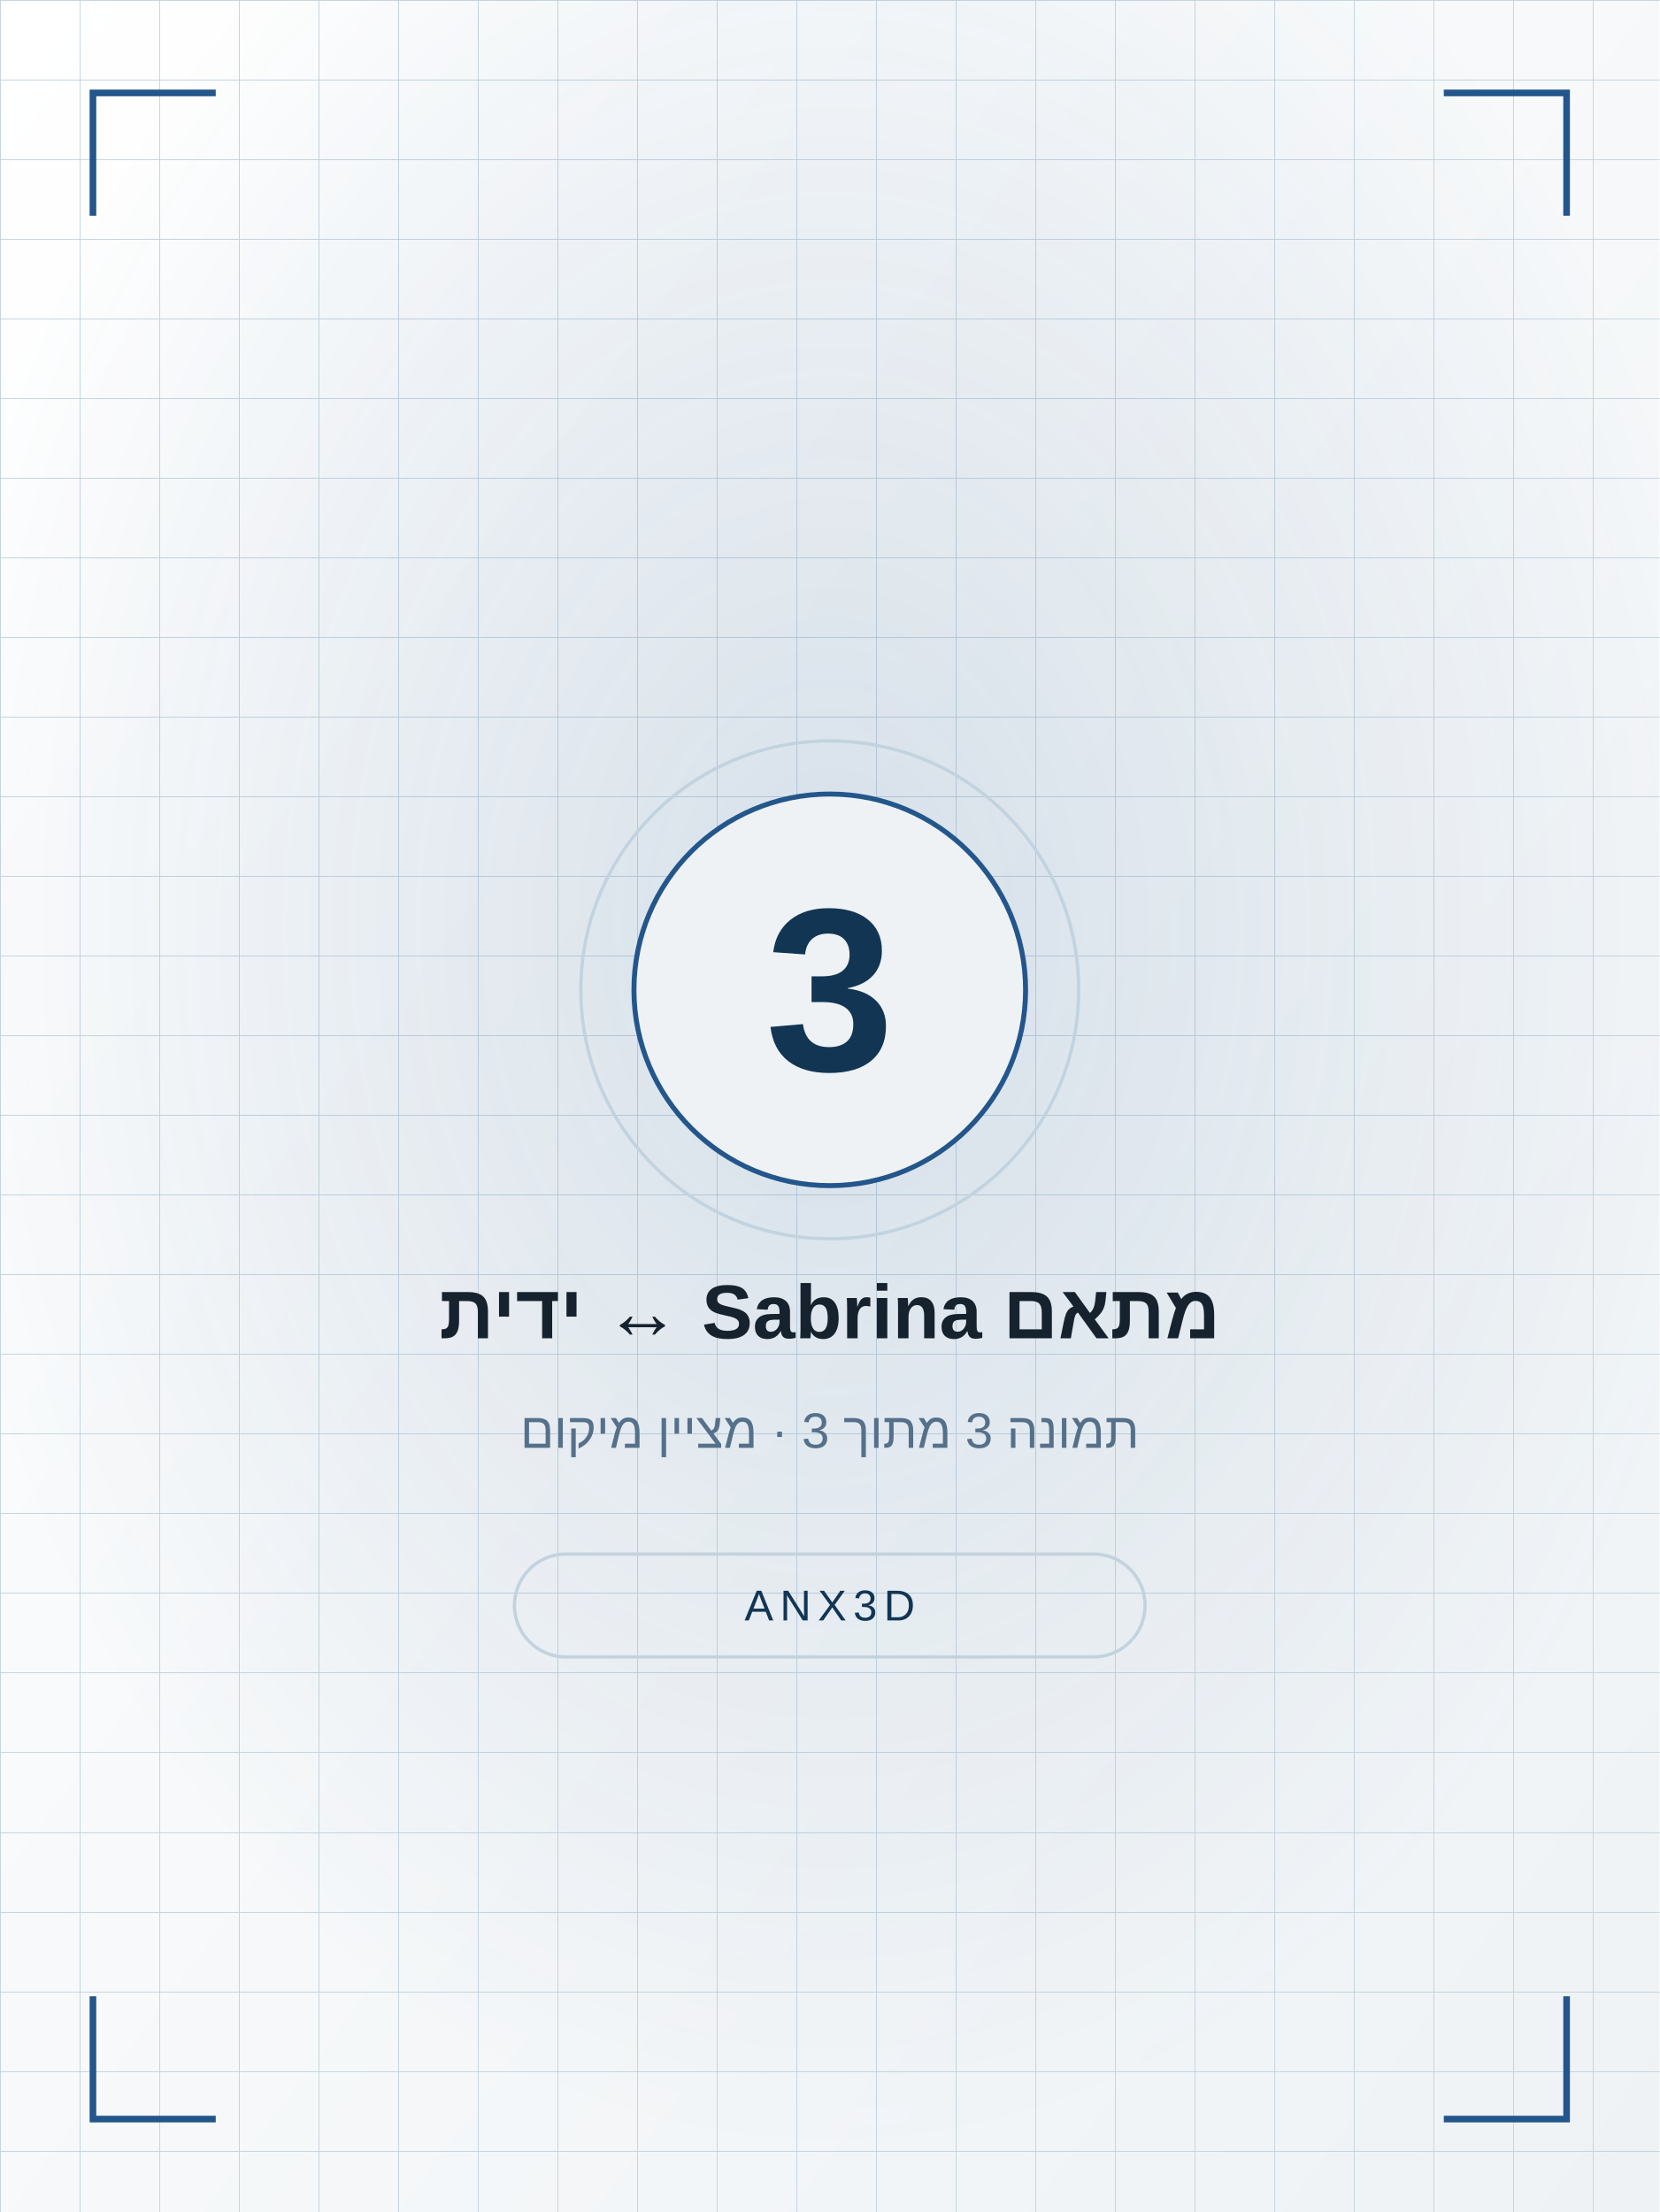
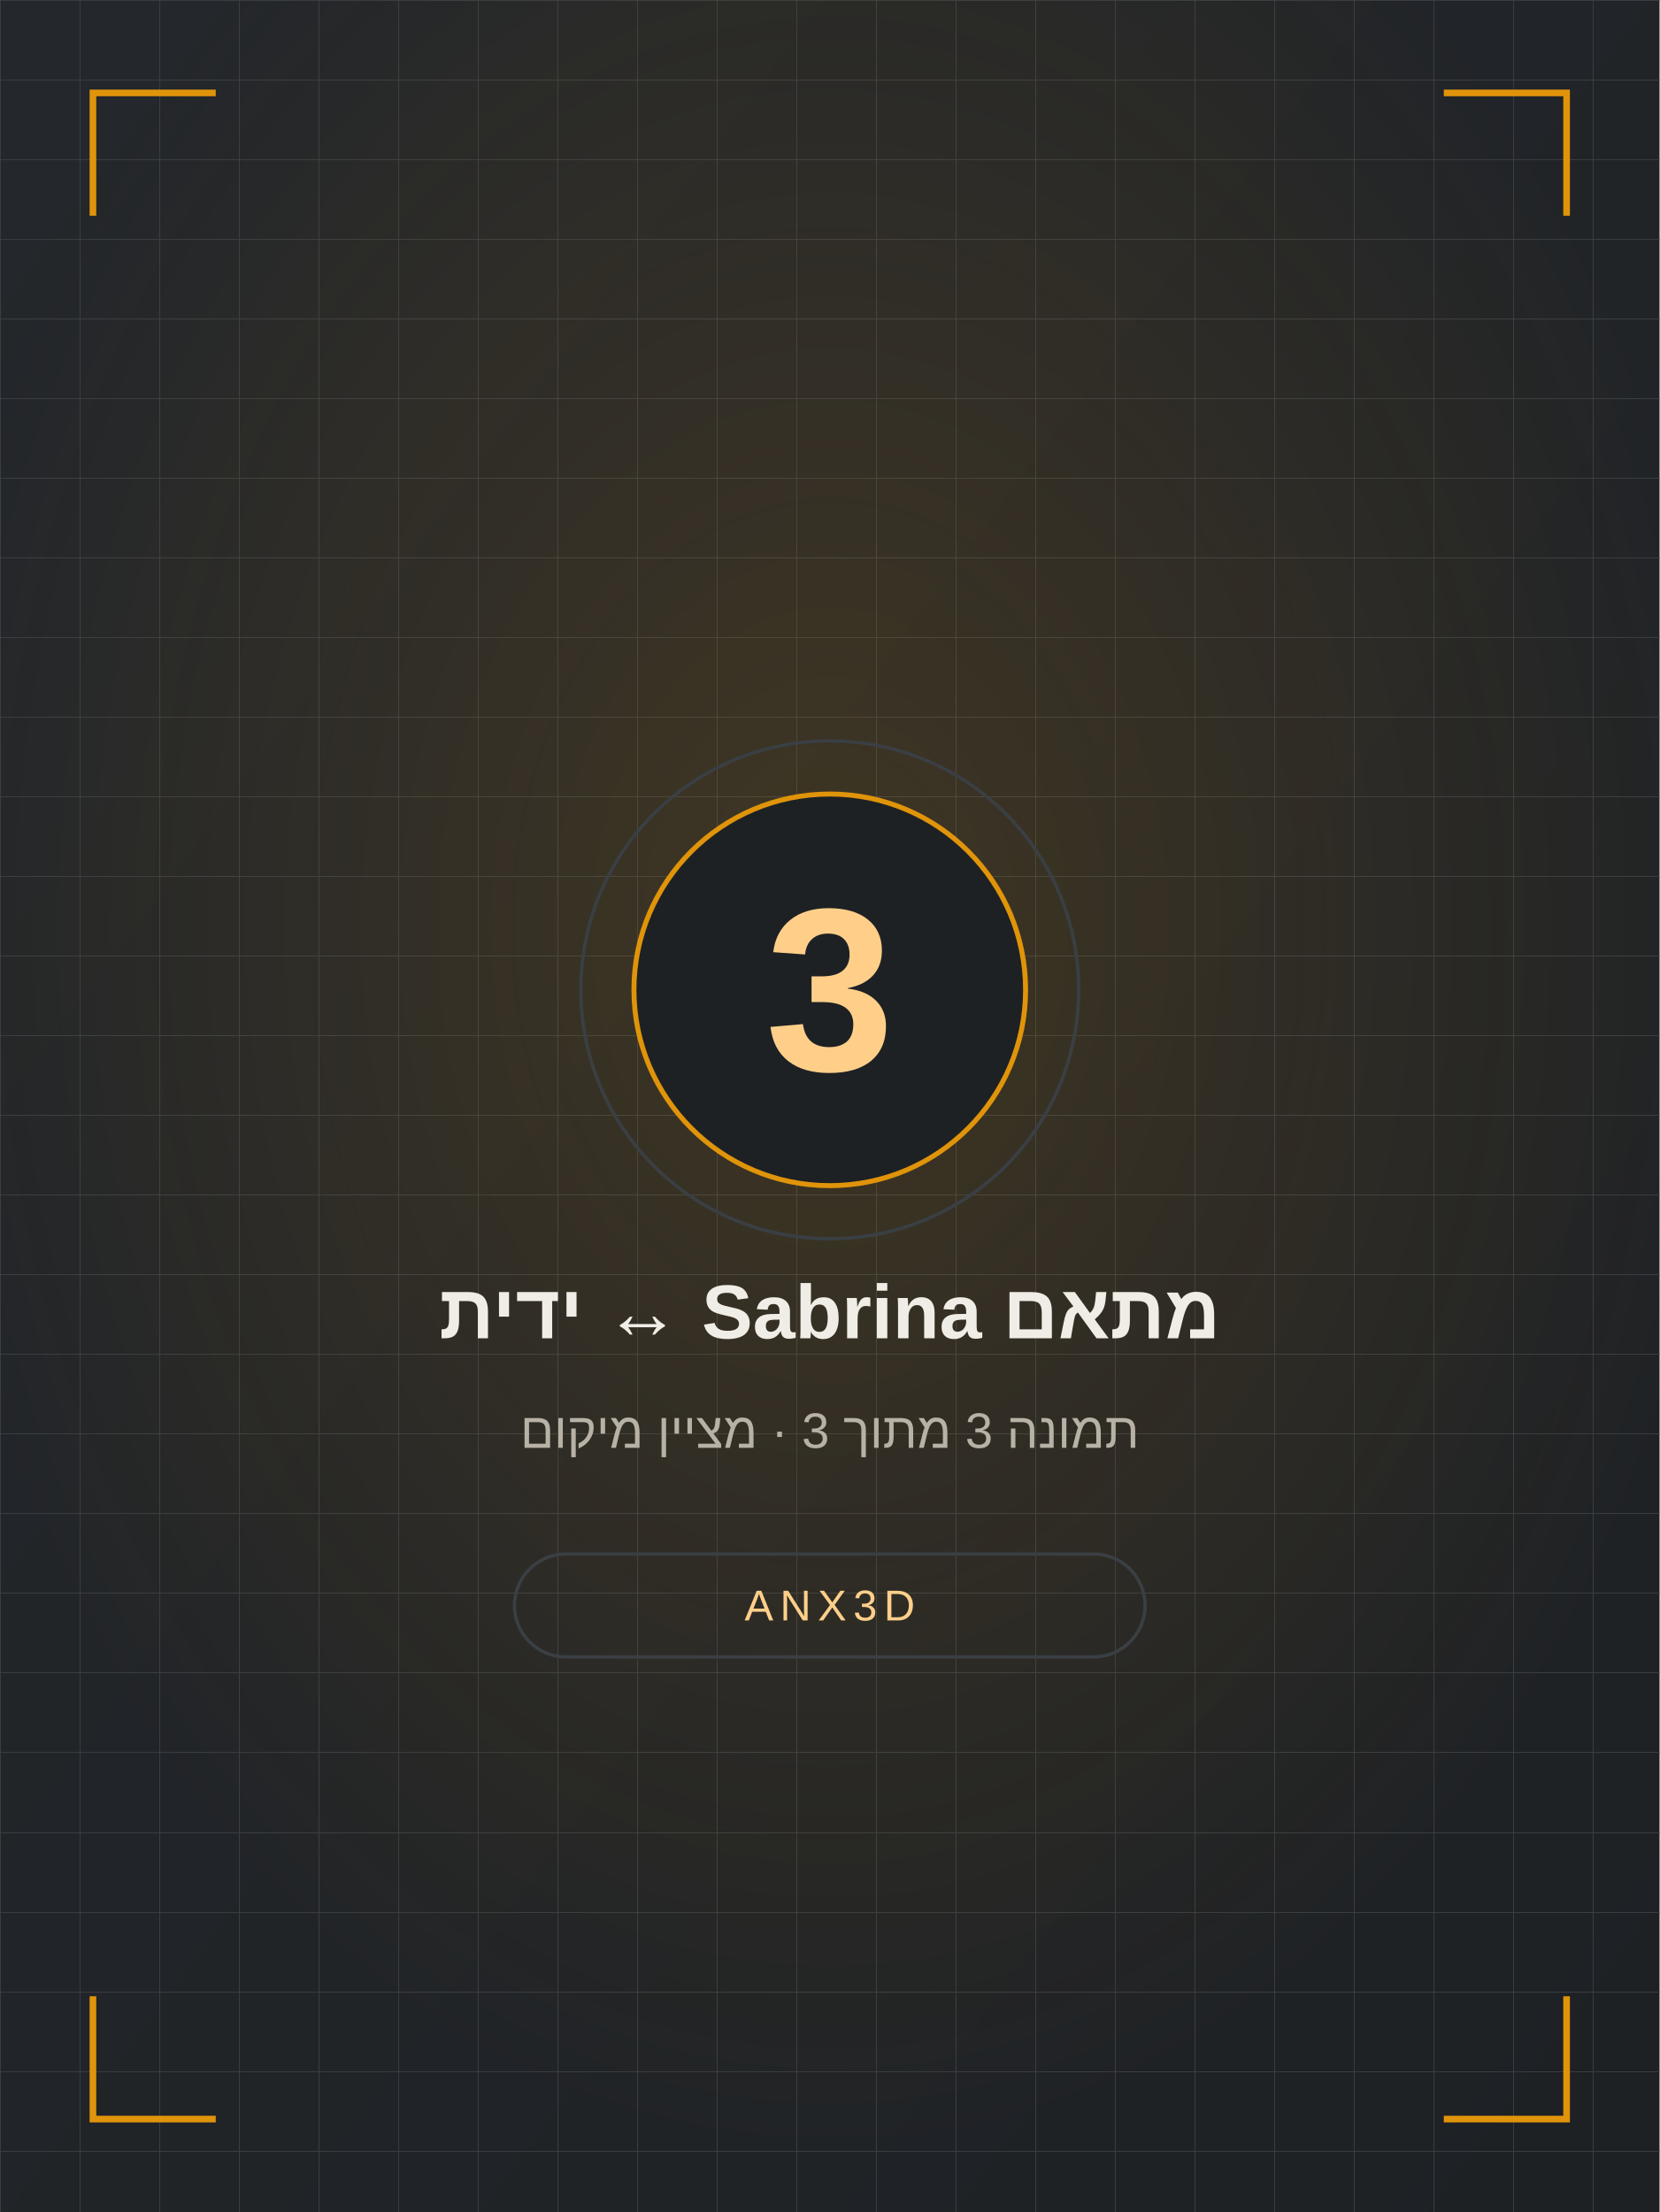
<svg xmlns="http://www.w3.org/2000/svg" width="1000" height="1333" viewBox="0 0 1000 1333" role="img" aria-label="מתאם Sabrina ↔ ידית — תמונה 3 מתוך 3 (מציין מיקום)">
  <defs>
    <linearGradient id="bg" x1="0" y1="0" x2="1" y2="1">
-       <stop offset="0%" stop-color="#ffffff" />
-       <stop offset="100%" stop-color="#eef2f5" />
+       <stop offset="0%" stop-color="#24272b" />
+       <stop offset="100%" stop-color="#1e2124" />
    </linearGradient>
    <pattern id="grid" width="48" height="48" patternUnits="userSpaceOnUse">
-       <path d="M48 0H0V48" fill="none" stroke="#c2d3df" stroke-width="1" />
+       <path d="M48 0H0V48" fill="none" stroke="#3a3f44" stroke-width="1" />
    </pattern>
    <radialGradient id="glow" cx="50%" cy="42%" r="55%">
-       <stop offset="0%" stop-color="#23568b" stop-opacity="0.16" />
-       <stop offset="100%" stop-color="#23568b" stop-opacity="0" />
+       <stop offset="0%" stop-color="#e0940a" stop-opacity="0.16" />
+       <stop offset="100%" stop-color="#e0940a" stop-opacity="0" />
    </radialGradient>
  </defs>
  <rect width="1000" height="1333" fill="url(#bg)" />
  <rect width="1000" height="1333" fill="url(#grid)" />
  <rect width="1000" height="1333" fill="url(#glow)" />
-   <path d="M56 128V56h72" fill="none" stroke="#23568b" stroke-width="4" stroke-linecap="square" />
-   <path d="M872 56h72v72" fill="none" stroke="#23568b" stroke-width="4" stroke-linecap="square" />
-   <path d="M944 1205v72h-72" fill="none" stroke="#23568b" stroke-width="4" stroke-linecap="square" />
-   <path d="M128 1277H56v-72" fill="none" stroke="#23568b" stroke-width="4" stroke-linecap="square" />
-   <circle cx="500" cy="596.5" r="150" fill="none" stroke="#c2d3df" stroke-width="2" />
-   <circle cx="500" cy="596.5" r="118" fill="#eef2f5" stroke="#23568b" stroke-width="3" />
-   <text x="500" y="596.5" text-anchor="middle" dominant-baseline="central" font-family="Heebo, Arial, sans-serif" font-size="140" font-weight="700" fill="#123554">3</text>
-   <text x="500" y="806.5" text-anchor="middle" direction="rtl" font-family="Heebo, Arial, sans-serif" font-size="46" font-weight="700" fill="#16232e">מתאם Sabrina ↔ ידית</text>
-   <text x="500" y="872.5" text-anchor="middle" direction="rtl" font-family="Heebo, Arial, sans-serif" font-size="30" fill="#55708a">תמונה 3 מתוך 3 · מציין מיקום</text>
-   <rect x="310" y="936.5" width="380" height="62" rx="31" fill="none" stroke="#c2d3df" stroke-width="2" />
-   <text x="500" y="967.5" text-anchor="middle" dominant-baseline="central" font-family="Heebo, Arial, sans-serif" font-size="26" letter-spacing="4" fill="#123554">ANX3D</text>
+   <path d="M56 128V56h72" fill="none" stroke="#e0940a" stroke-width="4" stroke-linecap="square" />
+   <path d="M872 56h72v72" fill="none" stroke="#e0940a" stroke-width="4" stroke-linecap="square" />
+   <path d="M944 1205v72h-72" fill="none" stroke="#e0940a" stroke-width="4" stroke-linecap="square" />
+   <path d="M128 1277H56v-72" fill="none" stroke="#e0940a" stroke-width="4" stroke-linecap="square" />
+   <circle cx="500" cy="596.5" r="150" fill="none" stroke="#3a3f44" stroke-width="2" />
+   <circle cx="500" cy="596.5" r="118" fill="#1e2124" stroke="#e0940a" stroke-width="3" />
+   <text x="500" y="596.5" text-anchor="middle" dominant-baseline="central" font-family="Heebo, Arial, sans-serif" font-size="140" font-weight="700" fill="#ffcf8a">3</text>
+   <text x="500" y="806.5" text-anchor="middle" direction="rtl" font-family="Heebo, Arial, sans-serif" font-size="46" font-weight="700" fill="#f0ede6">מתאם Sabrina ↔ ידית</text>
+   <text x="500" y="872.5" text-anchor="middle" direction="rtl" font-family="Heebo, Arial, sans-serif" font-size="30" fill="#b8b2a6">תמונה 3 מתוך 3 · מציין מיקום</text>
+   <rect x="310" y="936.5" width="380" height="62" rx="31" fill="none" stroke="#3a3f44" stroke-width="2" />
+   <text x="500" y="967.5" text-anchor="middle" dominant-baseline="central" font-family="Heebo, Arial, sans-serif" font-size="26" letter-spacing="4" fill="#ffcf8a">ANX3D</text>
</svg>
